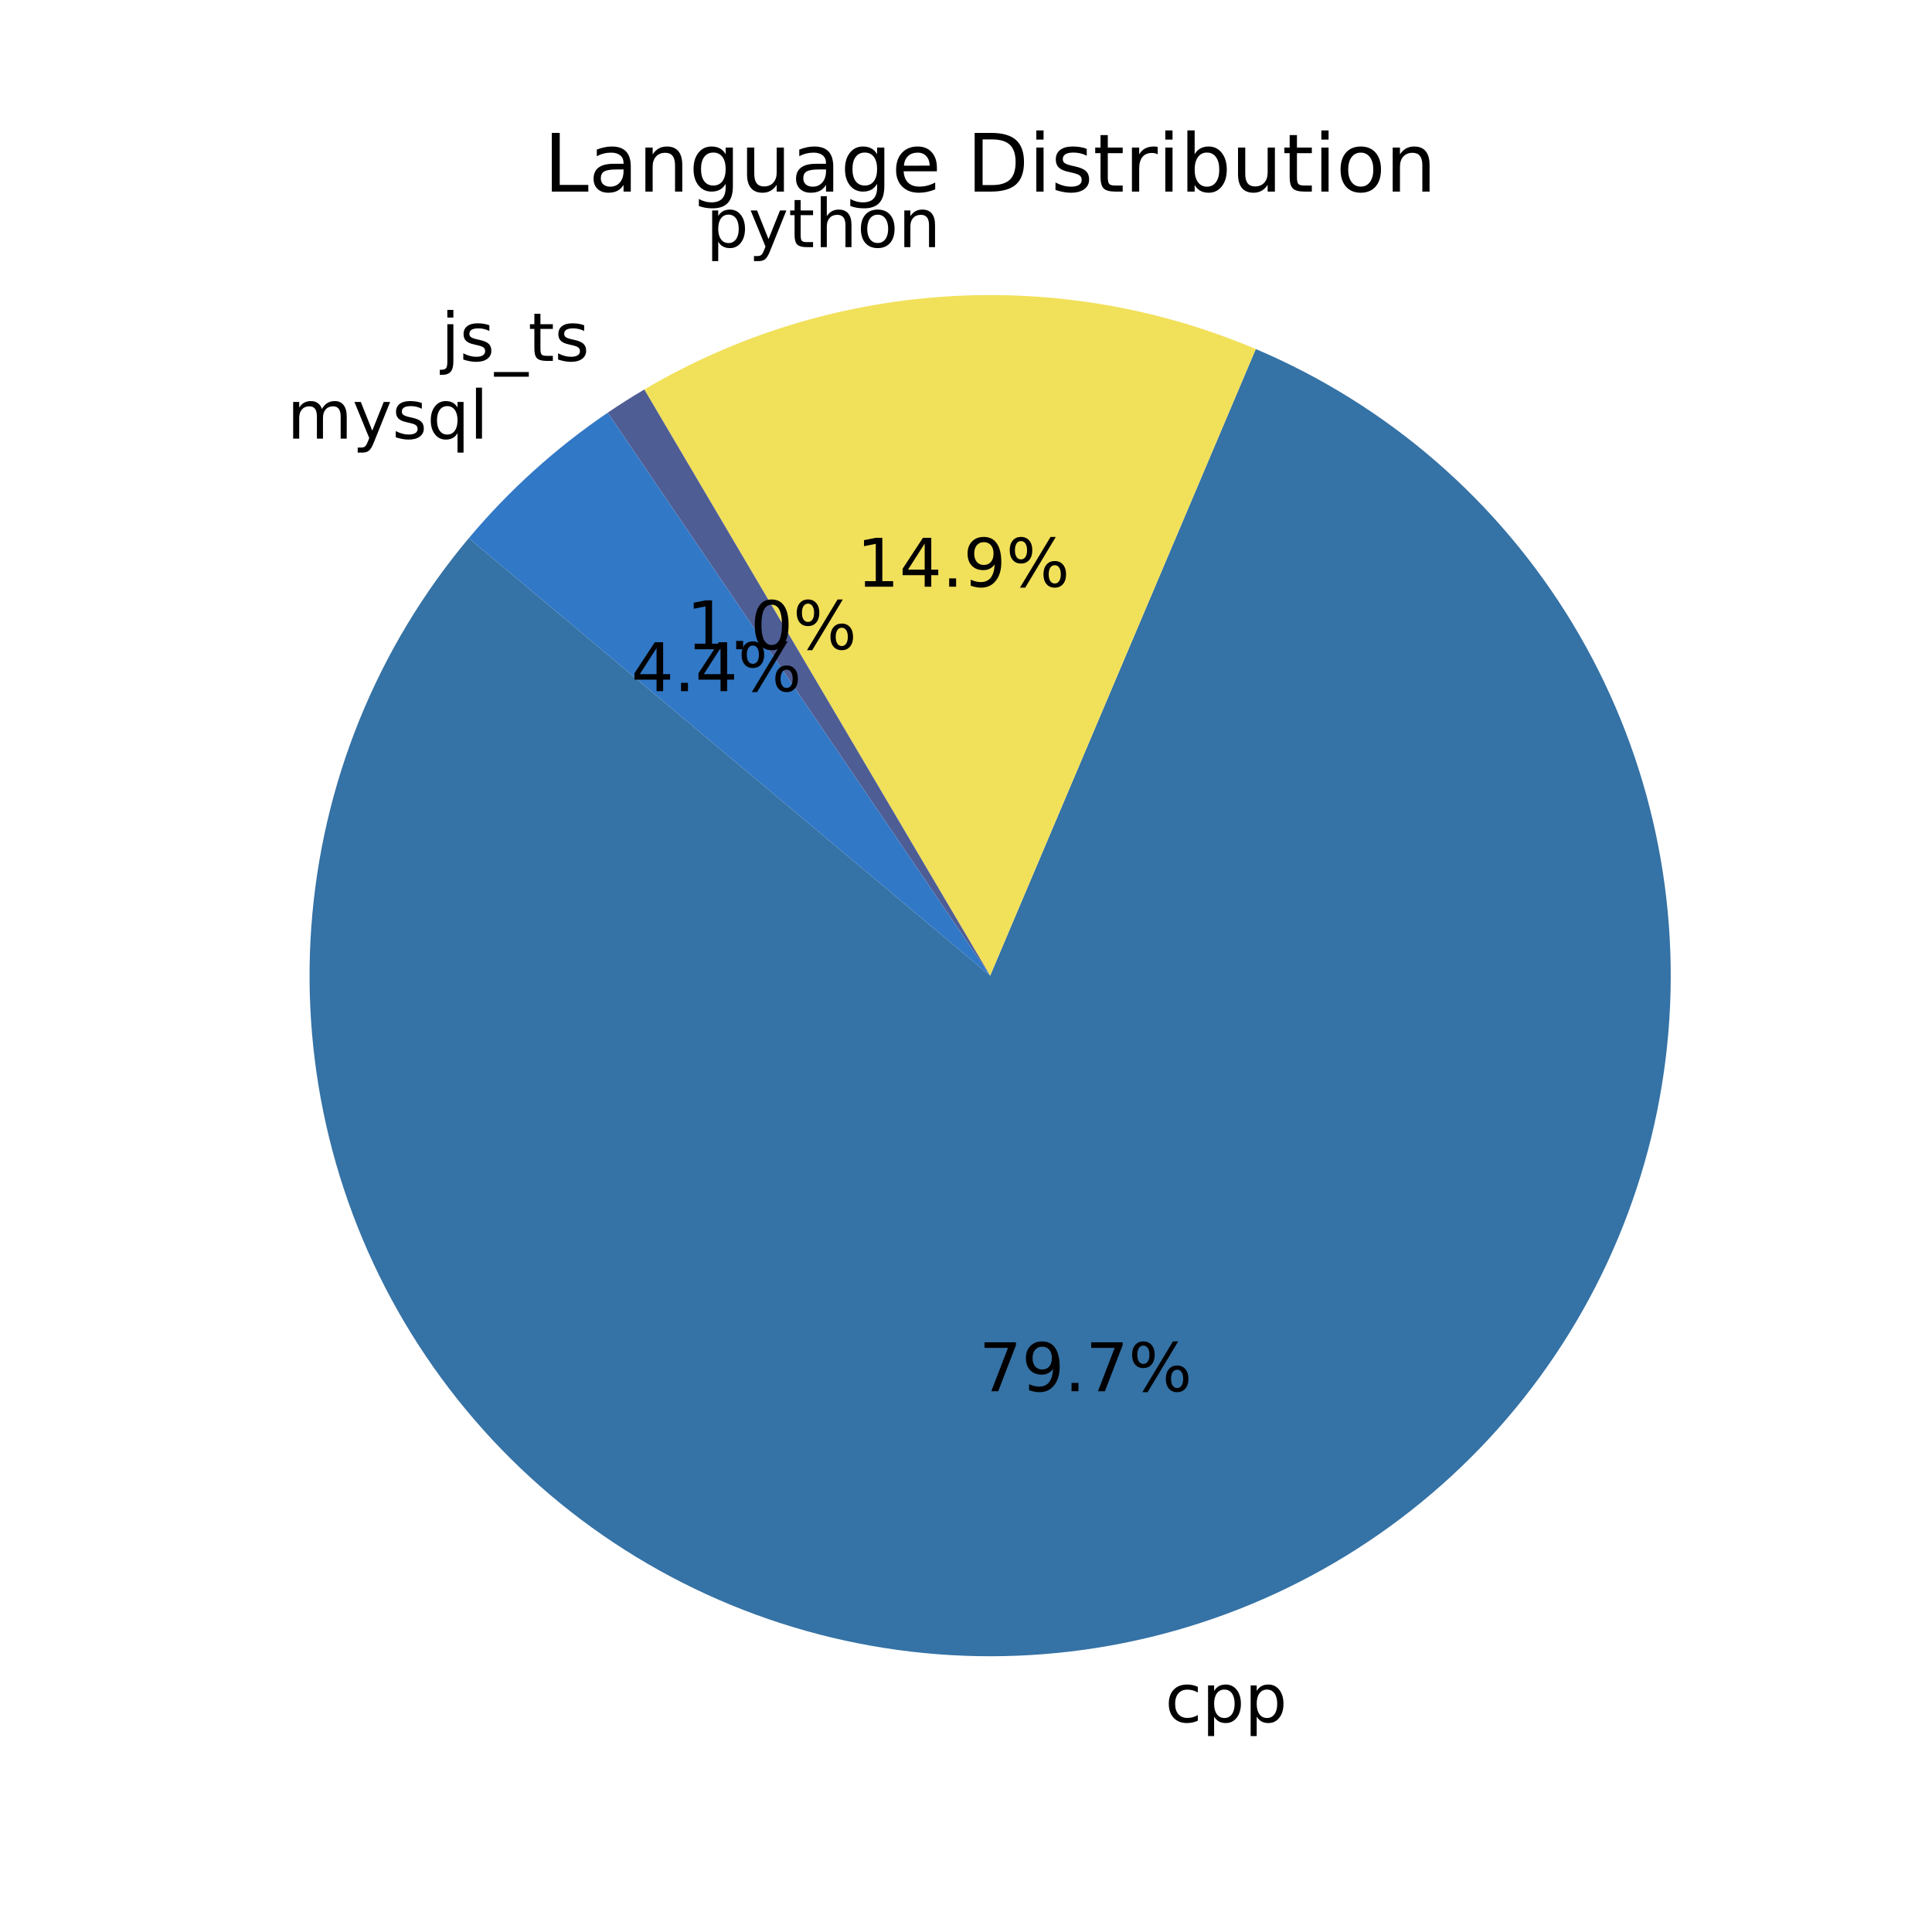
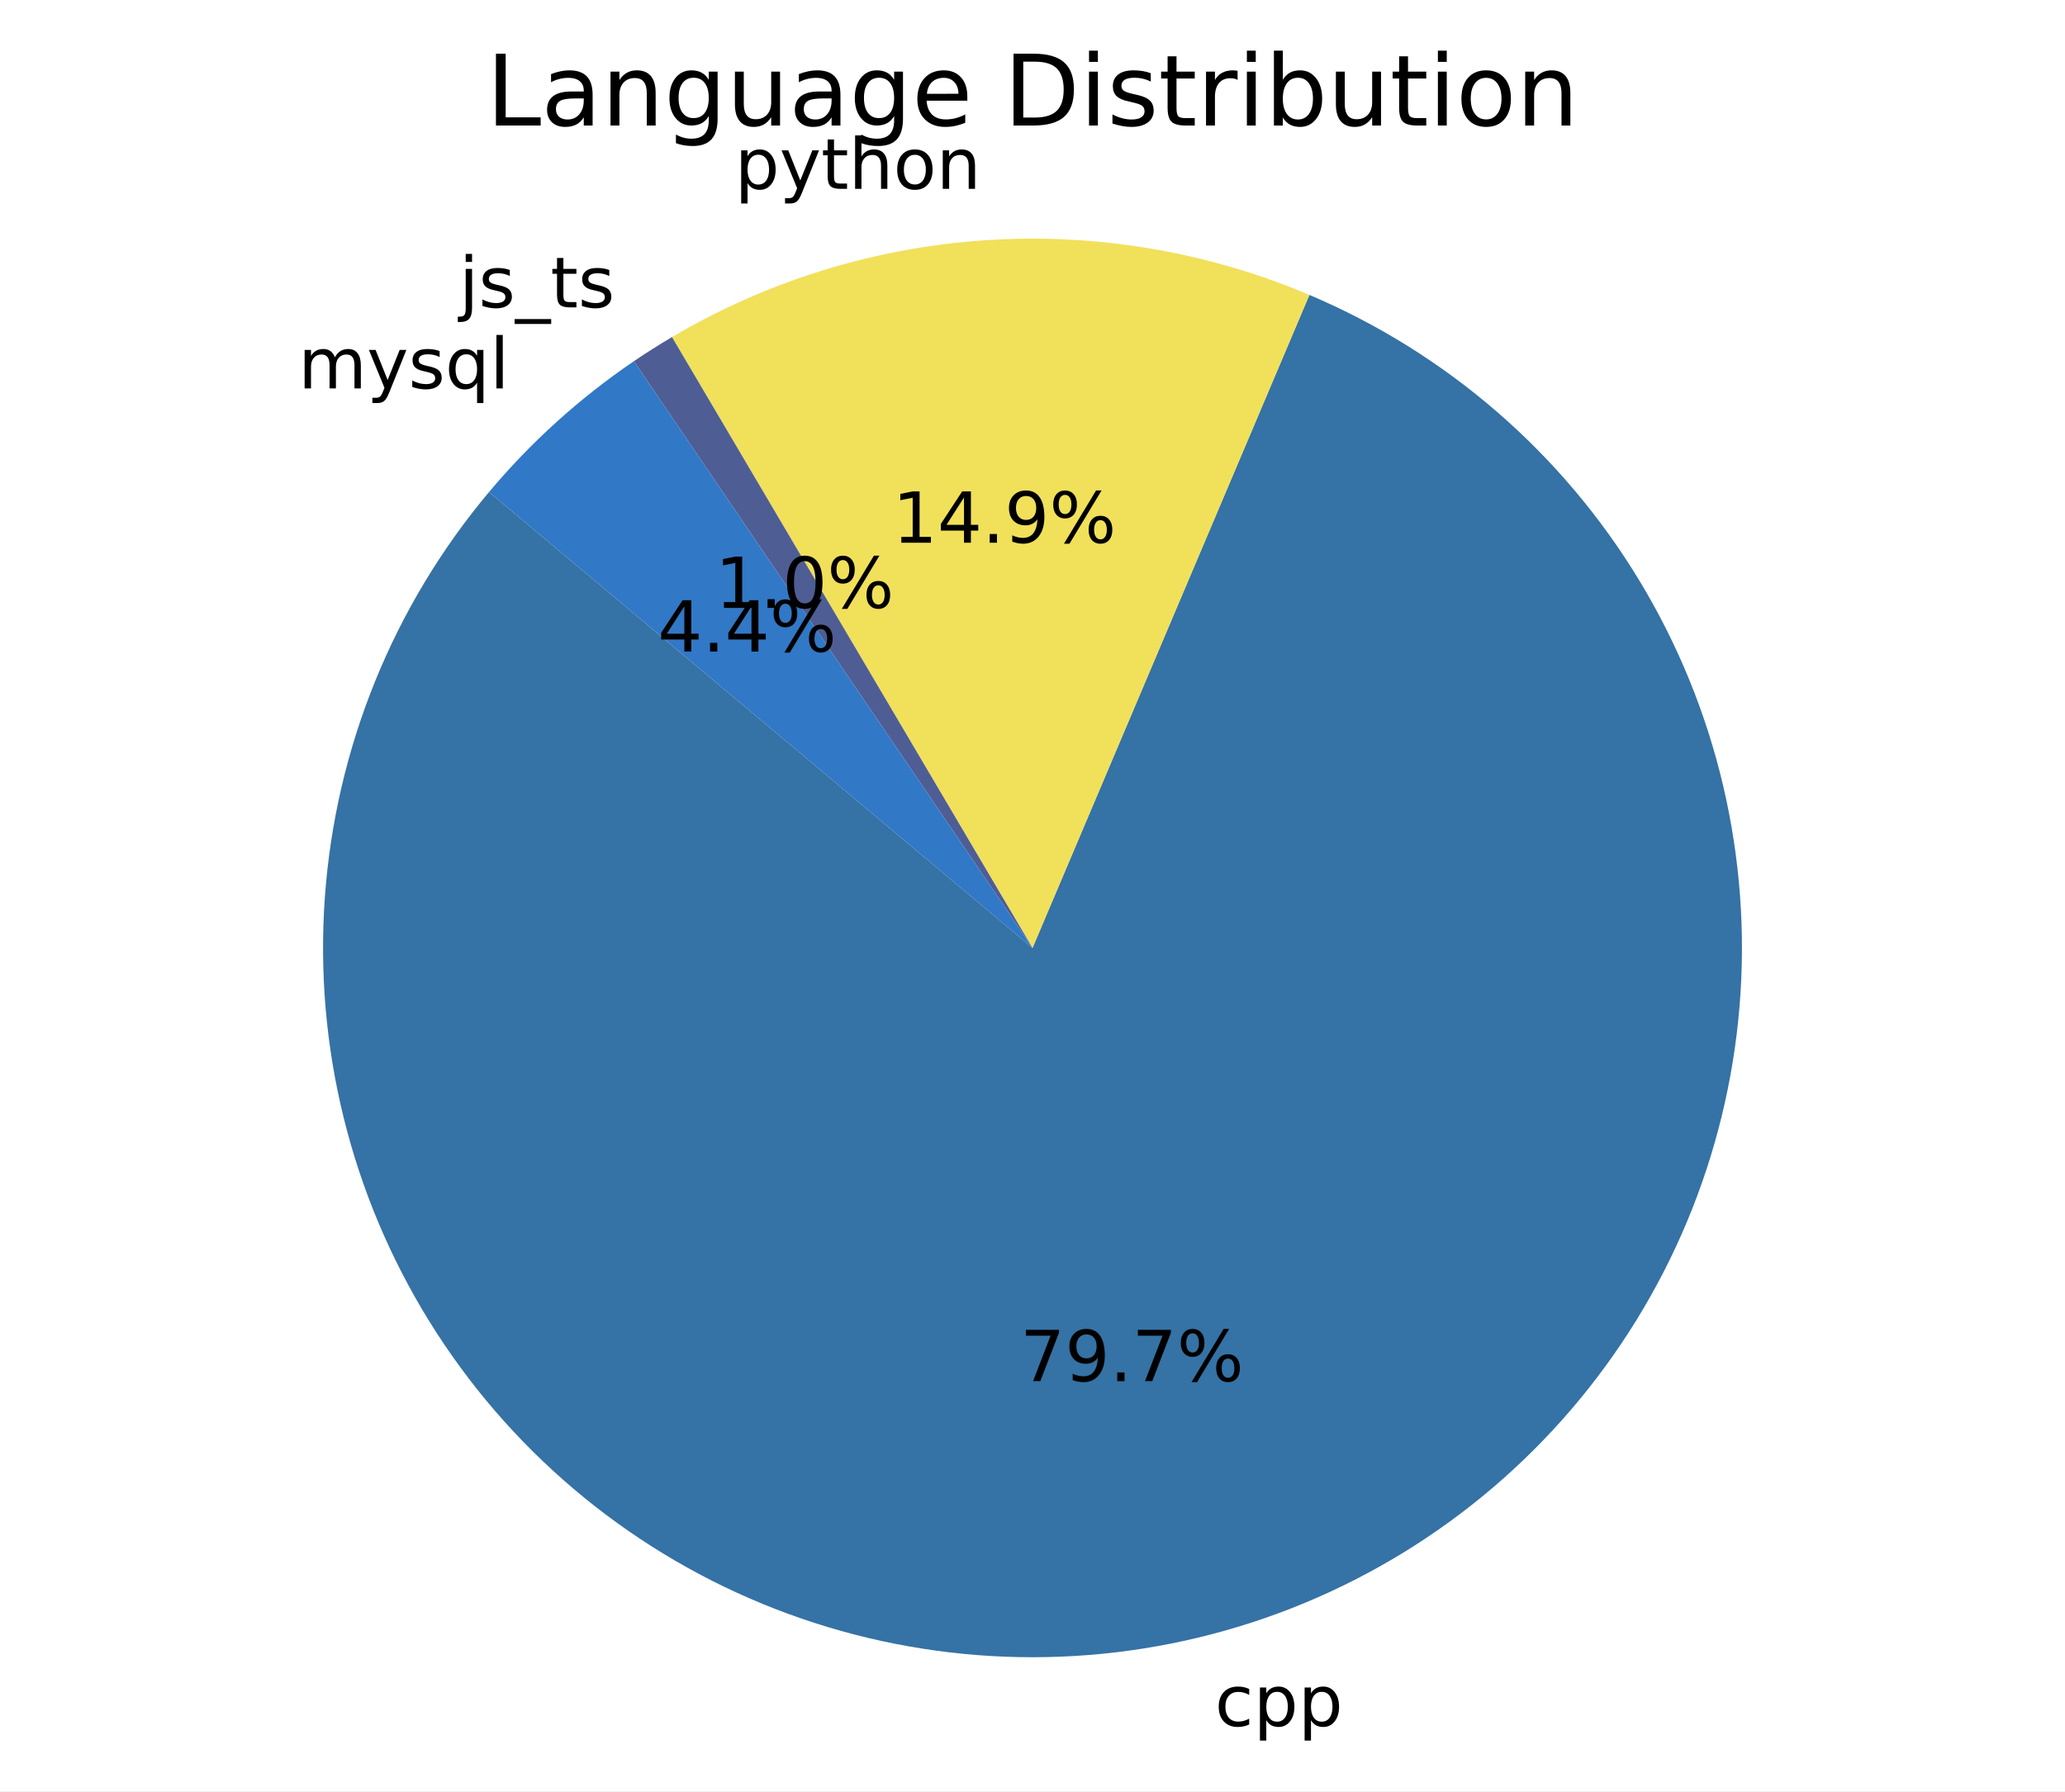
- <svg xmlns="http://www.w3.org/2000/svg" xmlns:xlink="http://www.w3.org/1999/xlink" width="288pt" height="288pt" viewBox="0 0 288 288" version="1.1">
+ <svg xmlns="http://www.w3.org/2000/svg" xmlns:xlink="http://www.w3.org/1999/xlink" width="293.4pt" height="254.567pt" viewBox="0 0 293.4 254.567" version="1.1">
  <defs>
    <style type="text/css">*{stroke-linejoin: round; stroke-linecap: butt}</style>
  </defs>
  <g id="figure_1">
    <g id="patch_1">
-       <path d="M 0 288  L 288 288  L 288 0  L 0 0  z " style="fill: #ffffff" />
+       <path d="M 0 254.567  L 293.4 254.567  L 293.4 0  L 0 0  z " style="fill: #ffffff" />
    </g>
    <g id="axes_1">
      <g id="patch_2">
-         <path d="M 69.881 80.226  C 63.061 88.354 57.558 97.501 53.573 107.335  C 49.588 117.168 47.17 127.566 46.408 138.148  C 45.645 148.731 46.547 159.368 49.081 169.671  C 51.615 179.973 55.75 189.815 61.334 198.837  C 66.918 207.859 73.883 215.949 81.975 222.812  C 90.066 229.675 99.184 235.226 108.996 239.263  C 118.808 243.3 129.193 245.773 139.771 246.592  C 150.35 247.411 160.991 246.565 171.307 244.086  C 181.624 241.606 191.487 237.524 200.538 231.988  C 209.589 226.452 217.716 219.53 224.622 211.475  C 231.528 203.42 237.128 194.331 241.217 184.541  C 245.306 174.751 247.834 164.379 248.709 153.805  C 249.584 143.232 248.795 132.586 246.37 122.256  C 243.946 111.927 239.916 102.042 234.428 92.962  C 228.94 83.881 222.061 75.718 214.043 68.769  C 206.025 61.821 196.966 56.173 187.197 52.032  L 147.6 145.44  z " style="fill: #3572a5" />
+         <path d="M 69.483 69.925  C 62.707 78 57.239 87.089 53.28 96.858  C 49.321 106.628 46.918 116.959 46.161 127.473  C 45.403 137.987 46.299 148.556 48.817 158.792  C 51.335 169.028 55.443 178.807 60.991 187.77  C 66.539 196.734 73.459 204.771 81.498 211.59  C 89.537 218.409 98.597 223.925 108.345 227.936  C 118.094 231.947 128.412 234.404 138.922 235.217  C 149.432 236.031 160.005 235.19 170.254 232.727  C 180.504 230.264 190.304 226.208 199.297 220.707  C 208.29 215.207 216.364 208.33 223.225 200.327  C 230.087 192.324 235.65 183.294 239.713 173.567  C 243.776 163.84 246.288 153.535 247.157 143.029  C 248.026 132.524 247.242 121.946 244.833 111.684  C 242.424 101.421 238.42 91.6 232.967 82.578  C 227.515 73.556 220.68 65.445 212.714 58.542  C 204.748 51.638 195.747 46.027 186.042 41.912  L 146.7 134.718  z " style="fill: #3572a5" />
      </g>
      <g id="patch_3">
-         <path d="M 187.197 52.032  C 172.591 45.84 156.735 43.16 140.905 44.207  C 125.075 45.254 109.71 49.999 96.046 58.06  L 147.6 145.44  z " style="fill: #f1e05a" />
+         <path d="M 186.042 41.912  C 171.53 35.761 155.776 33.097 140.048 34.138  C 124.32 35.178 109.054 39.892 95.479 47.902  L 146.7 134.718  z " style="fill: #f1e05a" />
      </g>
      <g id="patch_4">
-         <path d="M 96.046 58.06  C 95.119 58.607 94.2 59.169 93.29 59.746  C 92.381 60.322 91.481 60.913 90.59 61.518  L 147.6 145.44  z " style="fill: #4f5d95" />
+         <path d="M 95.479 47.902  C 94.557 48.445 93.645 49.004 92.741 49.576  C 91.837 50.149 90.943 50.736 90.058 51.337  L 146.7 134.718  z " style="fill: #4f5d95" />
      </g>
      <g id="patch_5">
-         <path d="M 90.59 61.518  C 86.729 64.141 83.053 67.028 79.589 70.157  C 76.125 73.286 72.882 76.65 69.881 80.226  L 147.6 145.44  z " style="fill: #3178c6" />
+         <path d="M 90.058 51.337  C 86.221 53.944 82.569 56.811 79.128 59.92  C 75.687 63.029 72.464 66.372 69.483 69.925  L 146.7 134.718  z " style="fill: #3178c6" />
      </g>
      <g id="matplotlib.axis_1" />
      <g id="matplotlib.axis_2" />
      <g id="text_1">
-         <g transform="translate(173.6781 256.7097) scale(0.1 -0.1)">
+         <g transform="translate(172.6099 245.2875) scale(0.1 -0.1)">
          <defs>
            <path id="DejaVuSans-63" d="M 3122 3366  L 3122 2828  Q 2878 2963 2633 3030  Q 2388 3097 2138 3097  Q 1578 3097 1268 2742  Q 959 2388 959 1747  Q 959 1106 1268 751  Q 1578 397 2138 397  Q 2388 397 2633 464  Q 2878 531 3122 666  L 3122 134  Q 2881 22 2623 -34  Q 2366 -91 2075 -91  Q 1284 -91 818 406  Q 353 903 353 1747  Q 353 2603 823 3093  Q 1294 3584 2113 3584  Q 2378 3584 2631 3529  Q 2884 3475 3122 3366  z " transform="scale(0.015625)" />
            <path id="DejaVuSans-70" d="M 1159 525  L 1159 -1331  L 581 -1331  L 581 3500  L 1159 3500  L 1159 2969  Q 1341 3281 1617 3432  Q 1894 3584 2278 3584  Q 2916 3584 3314 3078  Q 3713 2572 3713 1747  Q 3713 922 3314 415  Q 2916 -91 2278 -91  Q 1894 -91 1617 61  Q 1341 213 1159 525  z M 3116 1747  Q 3116 2381 2855 2742  Q 2594 3103 2138 3103  Q 1681 3103 1420 2742  Q 1159 2381 1159 1747  Q 1159 1113 1420 752  Q 1681 391 2138 391  Q 2594 391 2855 752  Q 3116 1113 3116 1747  z " transform="scale(0.015625)" />
          </defs>
          <use xlink:href="#DejaVuSans-63" />
          <use xlink:href="#DejaVuSans-70" x="54.98" />
          <use xlink:href="#DejaVuSans-70" x="118.457" />
        </g>
      </g>
      <g id="text_2">
-         <g transform="translate(145.9408 207.3868) scale(0.1 -0.1)">
+         <g transform="translate(144.9491 196.2828) scale(0.1 -0.1)">
          <defs>
            <path id="DejaVuSans-37" d="M 525 4666  L 3525 4666  L 3525 4397  L 1831 0  L 1172 0  L 2766 4134  L 525 4134  L 525 4666  z " transform="scale(0.015625)" />
            <path id="DejaVuSans-39" d="M 703 97  L 703 672  Q 941 559 1184 500  Q 1428 441 1663 441  Q 2288 441 2617 861  Q 2947 1281 2994 2138  Q 2813 1869 2534 1725  Q 2256 1581 1919 1581  Q 1219 1581 811 2004  Q 403 2428 403 3163  Q 403 3881 828 4315  Q 1253 4750 1959 4750  Q 2769 4750 3195 4129  Q 3622 3509 3622 2328  Q 3622 1225 3098 567  Q 2575 -91 1691 -91  Q 1453 -91 1209 -44  Q 966 3 703 97  z M 1959 2075  Q 2384 2075 2632 2365  Q 2881 2656 2881 3163  Q 2881 3666 2632 3958  Q 2384 4250 1959 4250  Q 1534 4250 1286 3958  Q 1038 3666 1038 3163  Q 1038 2656 1286 2365  Q 1534 2075 1959 2075  z " transform="scale(0.015625)" />
            <path id="DejaVuSans-2e" d="M 684 794  L 1344 794  L 1344 0  L 684 0  L 684 794  z " transform="scale(0.015625)" />
            <path id="DejaVuSans-25" d="M 4653 2053  Q 4381 2053 4226 1822  Q 4072 1591 4072 1178  Q 4072 772 4226 539  Q 4381 306 4653 306  Q 4919 306 5073 539  Q 5228 772 5228 1178  Q 5228 1588 5073 1820  Q 4919 2053 4653 2053  z M 4653 2450  Q 5147 2450 5437 2106  Q 5728 1763 5728 1178  Q 5728 594 5436 251  Q 5144 -91 4653 -91  Q 4153 -91 3862 251  Q 3572 594 3572 1178  Q 3572 1766 3864 2108  Q 4156 2450 4653 2450  z M 1428 4353  Q 1159 4353 1004 4120  Q 850 3888 850 3481  Q 850 3069 1003 2837  Q 1156 2606 1428 2606  Q 1700 2606 1854 2837  Q 2009 3069 2009 3481  Q 2009 3884 1853 4118  Q 1697 4353 1428 4353  z M 4250 4750  L 4750 4750  L 1831 -91  L 1331 -91  L 4250 4750  z M 1428 4750  Q 1922 4750 2215 4408  Q 2509 4066 2509 3481  Q 2509 2891 2217 2550  Q 1925 2209 1428 2209  Q 931 2209 642 2551  Q 353 2894 353 3481  Q 353 4063 643 4406  Q 934 4750 1428 4750  z " transform="scale(0.015625)" />
          </defs>
          <use xlink:href="#DejaVuSans-37" />
          <use xlink:href="#DejaVuSans-39" x="63.623" />
          <use xlink:href="#DejaVuSans-2e" x="127.246" />
          <use xlink:href="#DejaVuSans-37" x="159.033" />
          <use xlink:href="#DejaVuSans-25" x="222.656" />
        </g>
      </g>
      <g id="text_3">
-         <g transform="translate(105.2541 36.84263) scale(0.1 -0.1)">
+         <g transform="translate(104.4016 26.83887) scale(0.1 -0.1)">
          <defs>
            <path id="DejaVuSans-79" d="M 2059 -325  Q 1816 -950 1584 -1140  Q 1353 -1331 966 -1331  L 506 -1331  L 506 -850  L 844 -850  Q 1081 -850 1212 -737  Q 1344 -625 1503 -206  L 1606 56  L 191 3500  L 800 3500  L 1894 763  L 2988 3500  L 3597 3500  L 2059 -325  z " transform="scale(0.015625)" />
            <path id="DejaVuSans-74" d="M 1172 4494  L 1172 3500  L 2356 3500  L 2356 3053  L 1172 3053  L 1172 1153  Q 1172 725 1289 603  Q 1406 481 1766 481  L 2356 481  L 2356 0  L 1766 0  Q 1100 0 847 248  Q 594 497 594 1153  L 594 3053  L 172 3053  L 172 3500  L 594 3500  L 594 4494  L 1172 4494  z " transform="scale(0.015625)" />
            <path id="DejaVuSans-68" d="M 3513 2113  L 3513 0  L 2938 0  L 2938 2094  Q 2938 2591 2744 2837  Q 2550 3084 2163 3084  Q 1697 3084 1428 2787  Q 1159 2491 1159 1978  L 1159 0  L 581 0  L 581 4863  L 1159 4863  L 1159 2956  Q 1366 3272 1645 3428  Q 1925 3584 2291 3584  Q 2894 3584 3203 3211  Q 3513 2838 3513 2113  z " transform="scale(0.015625)" />
            <path id="DejaVuSans-6f" d="M 1959 3097  Q 1497 3097 1228 2736  Q 959 2375 959 1747  Q 959 1119 1226 758  Q 1494 397 1959 397  Q 2419 397 2687 759  Q 2956 1122 2956 1747  Q 2956 2369 2687 2733  Q 2419 3097 1959 3097  z M 1959 3584  Q 2709 3584 3137 3096  Q 3566 2609 3566 1747  Q 3566 888 3137 398  Q 2709 -91 1959 -91  Q 1206 -91 779 398  Q 353 888 353 1747  Q 353 2609 779 3096  Q 1206 3584 1959 3584  z " transform="scale(0.015625)" />
            <path id="DejaVuSans-6e" d="M 3513 2113  L 3513 0  L 2938 0  L 2938 2094  Q 2938 2591 2744 2837  Q 2550 3084 2163 3084  Q 1697 3084 1428 2787  Q 1159 2491 1159 1978  L 1159 0  L 581 0  L 581 3500  L 1159 3500  L 1159 2956  Q 1366 3272 1645 3428  Q 1925 3584 2291 3584  Q 2894 3584 3203 3211  Q 3513 2838 3513 2113  z " transform="scale(0.015625)" />
          </defs>
          <use xlink:href="#DejaVuSans-70" />
          <use xlink:href="#DejaVuSans-79" x="63.477" />
          <use xlink:href="#DejaVuSans-74" x="122.656" />
          <use xlink:href="#DejaVuSans-68" x="161.865" />
          <use xlink:href="#DejaVuSans-6f" x="225.244" />
          <use xlink:href="#DejaVuSans-6e" x="286.426" />
        </g>
      </g>
      <g id="text_4">
-         <g transform="translate(127.6993 87.45933) scale(0.1 -0.1)">
+         <g transform="translate(126.8252 77.12901) scale(0.1 -0.1)">
          <defs>
            <path id="DejaVuSans-31" d="M 794 531  L 1825 531  L 1825 4091  L 703 3866  L 703 4441  L 1819 4666  L 2450 4666  L 2450 531  L 3481 531  L 3481 0  L 794 0  L 794 531  z " transform="scale(0.015625)" />
            <path id="DejaVuSans-34" d="M 2419 4116  L 825 1625  L 2419 1625  L 2419 4116  z M 2253 4666  L 3047 4666  L 3047 1625  L 3713 1625  L 3713 1100  L 3047 1100  L 3047 0  L 2419 0  L 2419 1100  L 313 1100  L 313 1709  L 2253 4666  z " transform="scale(0.015625)" />
          </defs>
          <use xlink:href="#DejaVuSans-31" />
          <use xlink:href="#DejaVuSans-34" x="63.623" />
          <use xlink:href="#DejaVuSans-2e" x="127.246" />
          <use xlink:href="#DejaVuSans-39" x="159.033" />
          <use xlink:href="#DejaVuSans-25" x="222.656" />
        </g>
      </g>
      <g id="text_5">
-         <g transform="translate(65.74233 53.79666) scale(0.1 -0.1)">
+         <g transform="translate(65.22775 43.68262) scale(0.1 -0.1)">
          <defs>
            <path id="DejaVuSans-6a" d="M 603 3500  L 1178 3500  L 1178 -63  Q 1178 -731 923 -1031  Q 669 -1331 103 -1331  L -116 -1331  L -116 -844  L 38 -844  Q 366 -844 484 -692  Q 603 -541 603 -63  L 603 3500  z M 603 4863  L 1178 4863  L 1178 4134  L 603 4134  L 603 4863  z " transform="scale(0.015625)" />
            <path id="DejaVuSans-73" d="M 2834 3397  L 2834 2853  Q 2591 2978 2328 3040  Q 2066 3103 1784 3103  Q 1356 3103 1142 2972  Q 928 2841 928 2578  Q 928 2378 1081 2264  Q 1234 2150 1697 2047  L 1894 2003  Q 2506 1872 2764 1633  Q 3022 1394 3022 966  Q 3022 478 2636 193  Q 2250 -91 1575 -91  Q 1294 -91 989 -36  Q 684 19 347 128  L 347 722  Q 666 556 975 473  Q 1284 391 1588 391  Q 1994 391 2212 530  Q 2431 669 2431 922  Q 2431 1156 2273 1281  Q 2116 1406 1581 1522  L 1381 1569  Q 847 1681 609 1914  Q 372 2147 372 2553  Q 372 3047 722 3315  Q 1072 3584 1716 3584  Q 2034 3584 2315 3537  Q 2597 3491 2834 3397  z " transform="scale(0.015625)" />
            <path id="DejaVuSans-5f" d="M 3263 -1063  L 3263 -1509  L -63 -1509  L -63 -1063  L 3263 -1063  z " transform="scale(0.015625)" />
          </defs>
          <use xlink:href="#DejaVuSans-6a" />
          <use xlink:href="#DejaVuSans-73" x="27.783" />
          <use xlink:href="#DejaVuSans-5f" x="79.883" />
          <use xlink:href="#DejaVuSans-74" x="129.883" />
          <use xlink:href="#DejaVuSans-73" x="169.092" />
        </g>
      </g>
      <g id="text_6">
-         <g transform="translate(102.3119 96.78283) scale(0.1 -0.1)">
+         <g transform="translate(101.6222 86.39236) scale(0.1 -0.1)">
          <defs>
            <path id="DejaVuSans-30" d="M 2034 4250  Q 1547 4250 1301 3770  Q 1056 3291 1056 2328  Q 1056 1369 1301 889  Q 1547 409 2034 409  Q 2525 409 2770 889  Q 3016 1369 3016 2328  Q 3016 3291 2770 3770  Q 2525 4250 2034 4250  z M 2034 4750  Q 2819 4750 3233 4129  Q 3647 3509 3647 2328  Q 3647 1150 3233 529  Q 2819 -91 2034 -91  Q 1250 -91 836 529  Q 422 1150 422 2328  Q 422 3509 836 4129  Q 1250 4750 2034 4750  z " transform="scale(0.015625)" />
          </defs>
          <use xlink:href="#DejaVuSans-31" />
          <use xlink:href="#DejaVuSans-2e" x="63.623" />
          <use xlink:href="#DejaVuSans-30" x="95.41" />
          <use xlink:href="#DejaVuSans-25" x="159.033" />
        </g>
      </g>
      <g id="text_7">
-         <g transform="translate(42.79288 65.38781) scale(0.1 -0.1)">
+         <g transform="translate(42.37554 55.19988) scale(0.1 -0.1)">
          <defs>
            <path id="DejaVuSans-6d" d="M 3328 2828  Q 3544 3216 3844 3400  Q 4144 3584 4550 3584  Q 5097 3584 5394 3201  Q 5691 2819 5691 2113  L 5691 0  L 5113 0  L 5113 2094  Q 5113 2597 4934 2840  Q 4756 3084 4391 3084  Q 3944 3084 3684 2787  Q 3425 2491 3425 1978  L 3425 0  L 2847 0  L 2847 2094  Q 2847 2600 2669 2842  Q 2491 3084 2119 3084  Q 1678 3084 1418 2786  Q 1159 2488 1159 1978  L 1159 0  L 581 0  L 581 3500  L 1159 3500  L 1159 2956  Q 1356 3278 1631 3431  Q 1906 3584 2284 3584  Q 2666 3584 2933 3390  Q 3200 3197 3328 2828  z " transform="scale(0.015625)" />
            <path id="DejaVuSans-71" d="M 947 1747  Q 947 1113 1208 752  Q 1469 391 1925 391  Q 2381 391 2643 752  Q 2906 1113 2906 1747  Q 2906 2381 2643 2742  Q 2381 3103 1925 3103  Q 1469 3103 1208 2742  Q 947 2381 947 1747  z M 2906 525  Q 2725 213 2448 61  Q 2172 -91 1784 -91  Q 1150 -91 751 415  Q 353 922 353 1747  Q 353 2572 751 3078  Q 1150 3584 1784 3584  Q 2172 3584 2448 3432  Q 2725 3281 2906 2969  L 2906 3500  L 3481 3500  L 3481 -1331  L 2906 -1331  L 2906 525  z " transform="scale(0.015625)" />
            <path id="DejaVuSans-6c" d="M 603 4863  L 1178 4863  L 1178 0  L 603 0  L 603 4863  z " transform="scale(0.015625)" />
          </defs>
          <use xlink:href="#DejaVuSans-6d" />
          <use xlink:href="#DejaVuSans-79" x="97.412" />
          <use xlink:href="#DejaVuSans-73" x="156.592" />
          <use xlink:href="#DejaVuSans-71" x="208.691" />
          <use xlink:href="#DejaVuSans-6c" x="272.168" />
        </g>
      </g>
      <g id="text_8">
-         <g transform="translate(94.09122 103.0294) scale(0.1 -0.1)">
+         <g transform="translate(93.45448 92.59865) scale(0.1 -0.1)">
          <use xlink:href="#DejaVuSans-34" />
          <use xlink:href="#DejaVuSans-2e" x="63.623" />
          <use xlink:href="#DejaVuSans-34" x="95.41" />
          <use xlink:href="#DejaVuSans-25" x="159.033" />
        </g>
      </g>
      <g id="text_9">
-         <g transform="translate(81.07875 28.56) scale(0.12 -0.12)">
+         <g transform="translate(69.09188 17.83781) scale(0.14 -0.14)">
          <defs>
            <path id="DejaVuSans-4c" d="M 628 4666  L 1259 4666  L 1259 531  L 3531 531  L 3531 0  L 628 0  L 628 4666  z " transform="scale(0.015625)" />
            <path id="DejaVuSans-61" d="M 2194 1759  Q 1497 1759 1228 1600  Q 959 1441 959 1056  Q 959 750 1161 570  Q 1363 391 1709 391  Q 2188 391 2477 730  Q 2766 1069 2766 1631  L 2766 1759  L 2194 1759  z M 3341 1997  L 3341 0  L 2766 0  L 2766 531  Q 2569 213 2275 61  Q 1981 -91 1556 -91  Q 1019 -91 701 211  Q 384 513 384 1019  Q 384 1609 779 1909  Q 1175 2209 1959 2209  L 2766 2209  L 2766 2266  Q 2766 2663 2505 2880  Q 2244 3097 1772 3097  Q 1472 3097 1187 3025  Q 903 2953 641 2809  L 641 3341  Q 956 3463 1253 3523  Q 1550 3584 1831 3584  Q 2591 3584 2966 3190  Q 3341 2797 3341 1997  z " transform="scale(0.015625)" />
            <path id="DejaVuSans-67" d="M 2906 1791  Q 2906 2416 2648 2759  Q 2391 3103 1925 3103  Q 1463 3103 1205 2759  Q 947 2416 947 1791  Q 947 1169 1205 825  Q 1463 481 1925 481  Q 2391 481 2648 825  Q 2906 1169 2906 1791  z M 3481 434  Q 3481 -459 3084 -895  Q 2688 -1331 1869 -1331  Q 1566 -1331 1297 -1286  Q 1028 -1241 775 -1147  L 775 -588  Q 1028 -725 1275 -790  Q 1522 -856 1778 -856  Q 2344 -856 2625 -561  Q 2906 -266 2906 331  L 2906 616  Q 2728 306 2450 153  Q 2172 0 1784 0  Q 1141 0 747 490  Q 353 981 353 1791  Q 353 2603 747 3093  Q 1141 3584 1784 3584  Q 2172 3584 2450 3431  Q 2728 3278 2906 2969  L 2906 3500  L 3481 3500  L 3481 434  z " transform="scale(0.015625)" />
            <path id="DejaVuSans-75" d="M 544 1381  L 544 3500  L 1119 3500  L 1119 1403  Q 1119 906 1312 657  Q 1506 409 1894 409  Q 2359 409 2629 706  Q 2900 1003 2900 1516  L 2900 3500  L 3475 3500  L 3475 0  L 2900 0  L 2900 538  Q 2691 219 2414 64  Q 2138 -91 1772 -91  Q 1169 -91 856 284  Q 544 659 544 1381  z M 1991 3584  L 1991 3584  z " transform="scale(0.015625)" />
            <path id="DejaVuSans-65" d="M 3597 1894  L 3597 1613  L 953 1613  Q 991 1019 1311 708  Q 1631 397 2203 397  Q 2534 397 2845 478  Q 3156 559 3463 722  L 3463 178  Q 3153 47 2828 -22  Q 2503 -91 2169 -91  Q 1331 -91 842 396  Q 353 884 353 1716  Q 353 2575 817 3079  Q 1281 3584 2069 3584  Q 2775 3584 3186 3129  Q 3597 2675 3597 1894  z M 3022 2063  Q 3016 2534 2758 2815  Q 2500 3097 2075 3097  Q 1594 3097 1305 2825  Q 1016 2553 972 2059  L 3022 2063  z " transform="scale(0.015625)" />
            <path id="DejaVuSans-20" transform="scale(0.015625)" />
            <path id="DejaVuSans-44" d="M 1259 4147  L 1259 519  L 2022 519  Q 2988 519 3436 956  Q 3884 1394 3884 2338  Q 3884 3275 3436 3711  Q 2988 4147 2022 4147  L 1259 4147  z M 628 4666  L 1925 4666  Q 3281 4666 3915 4102  Q 4550 3538 4550 2338  Q 4550 1131 3912 565  Q 3275 0 1925 0  L 628 0  L 628 4666  z " transform="scale(0.015625)" />
            <path id="DejaVuSans-69" d="M 603 3500  L 1178 3500  L 1178 0  L 603 0  L 603 3500  z M 603 4863  L 1178 4863  L 1178 4134  L 603 4134  L 603 4863  z " transform="scale(0.015625)" />
            <path id="DejaVuSans-72" d="M 2631 2963  Q 2534 3019 2420 3045  Q 2306 3072 2169 3072  Q 1681 3072 1420 2755  Q 1159 2438 1159 1844  L 1159 0  L 581 0  L 581 3500  L 1159 3500  L 1159 2956  Q 1341 3275 1631 3429  Q 1922 3584 2338 3584  Q 2397 3584 2469 3576  Q 2541 3569 2628 3553  L 2631 2963  z " transform="scale(0.015625)" />
            <path id="DejaVuSans-62" d="M 3116 1747  Q 3116 2381 2855 2742  Q 2594 3103 2138 3103  Q 1681 3103 1420 2742  Q 1159 2381 1159 1747  Q 1159 1113 1420 752  Q 1681 391 2138 391  Q 2594 391 2855 752  Q 3116 1113 3116 1747  z M 1159 2969  Q 1341 3281 1617 3432  Q 1894 3584 2278 3584  Q 2916 3584 3314 3078  Q 3713 2572 3713 1747  Q 3713 922 3314 415  Q 2916 -91 2278 -91  Q 1894 -91 1617 61  Q 1341 213 1159 525  L 1159 0  L 581 0  L 581 4863  L 1159 4863  L 1159 2969  z " transform="scale(0.015625)" />
          </defs>
          <use xlink:href="#DejaVuSans-4c" />
          <use xlink:href="#DejaVuSans-61" x="55.713" />
          <use xlink:href="#DejaVuSans-6e" x="116.992" />
          <use xlink:href="#DejaVuSans-67" x="180.371" />
          <use xlink:href="#DejaVuSans-75" x="243.848" />
          <use xlink:href="#DejaVuSans-61" x="307.227" />
          <use xlink:href="#DejaVuSans-67" x="368.506" />
          <use xlink:href="#DejaVuSans-65" x="431.982" />
          <use xlink:href="#DejaVuSans-20" x="493.506" />
          <use xlink:href="#DejaVuSans-44" x="525.293" />
          <use xlink:href="#DejaVuSans-69" x="602.295" />
          <use xlink:href="#DejaVuSans-73" x="630.078" />
          <use xlink:href="#DejaVuSans-74" x="682.178" />
          <use xlink:href="#DejaVuSans-72" x="721.387" />
          <use xlink:href="#DejaVuSans-69" x="762.5" />
          <use xlink:href="#DejaVuSans-62" x="790.283" />
          <use xlink:href="#DejaVuSans-75" x="853.76" />
          <use xlink:href="#DejaVuSans-74" x="917.139" />
          <use xlink:href="#DejaVuSans-69" x="956.348" />
          <use xlink:href="#DejaVuSans-6f" x="984.131" />
          <use xlink:href="#DejaVuSans-6e" x="1045.312" />
        </g>
      </g>
    </g>
  </g>
</svg>
